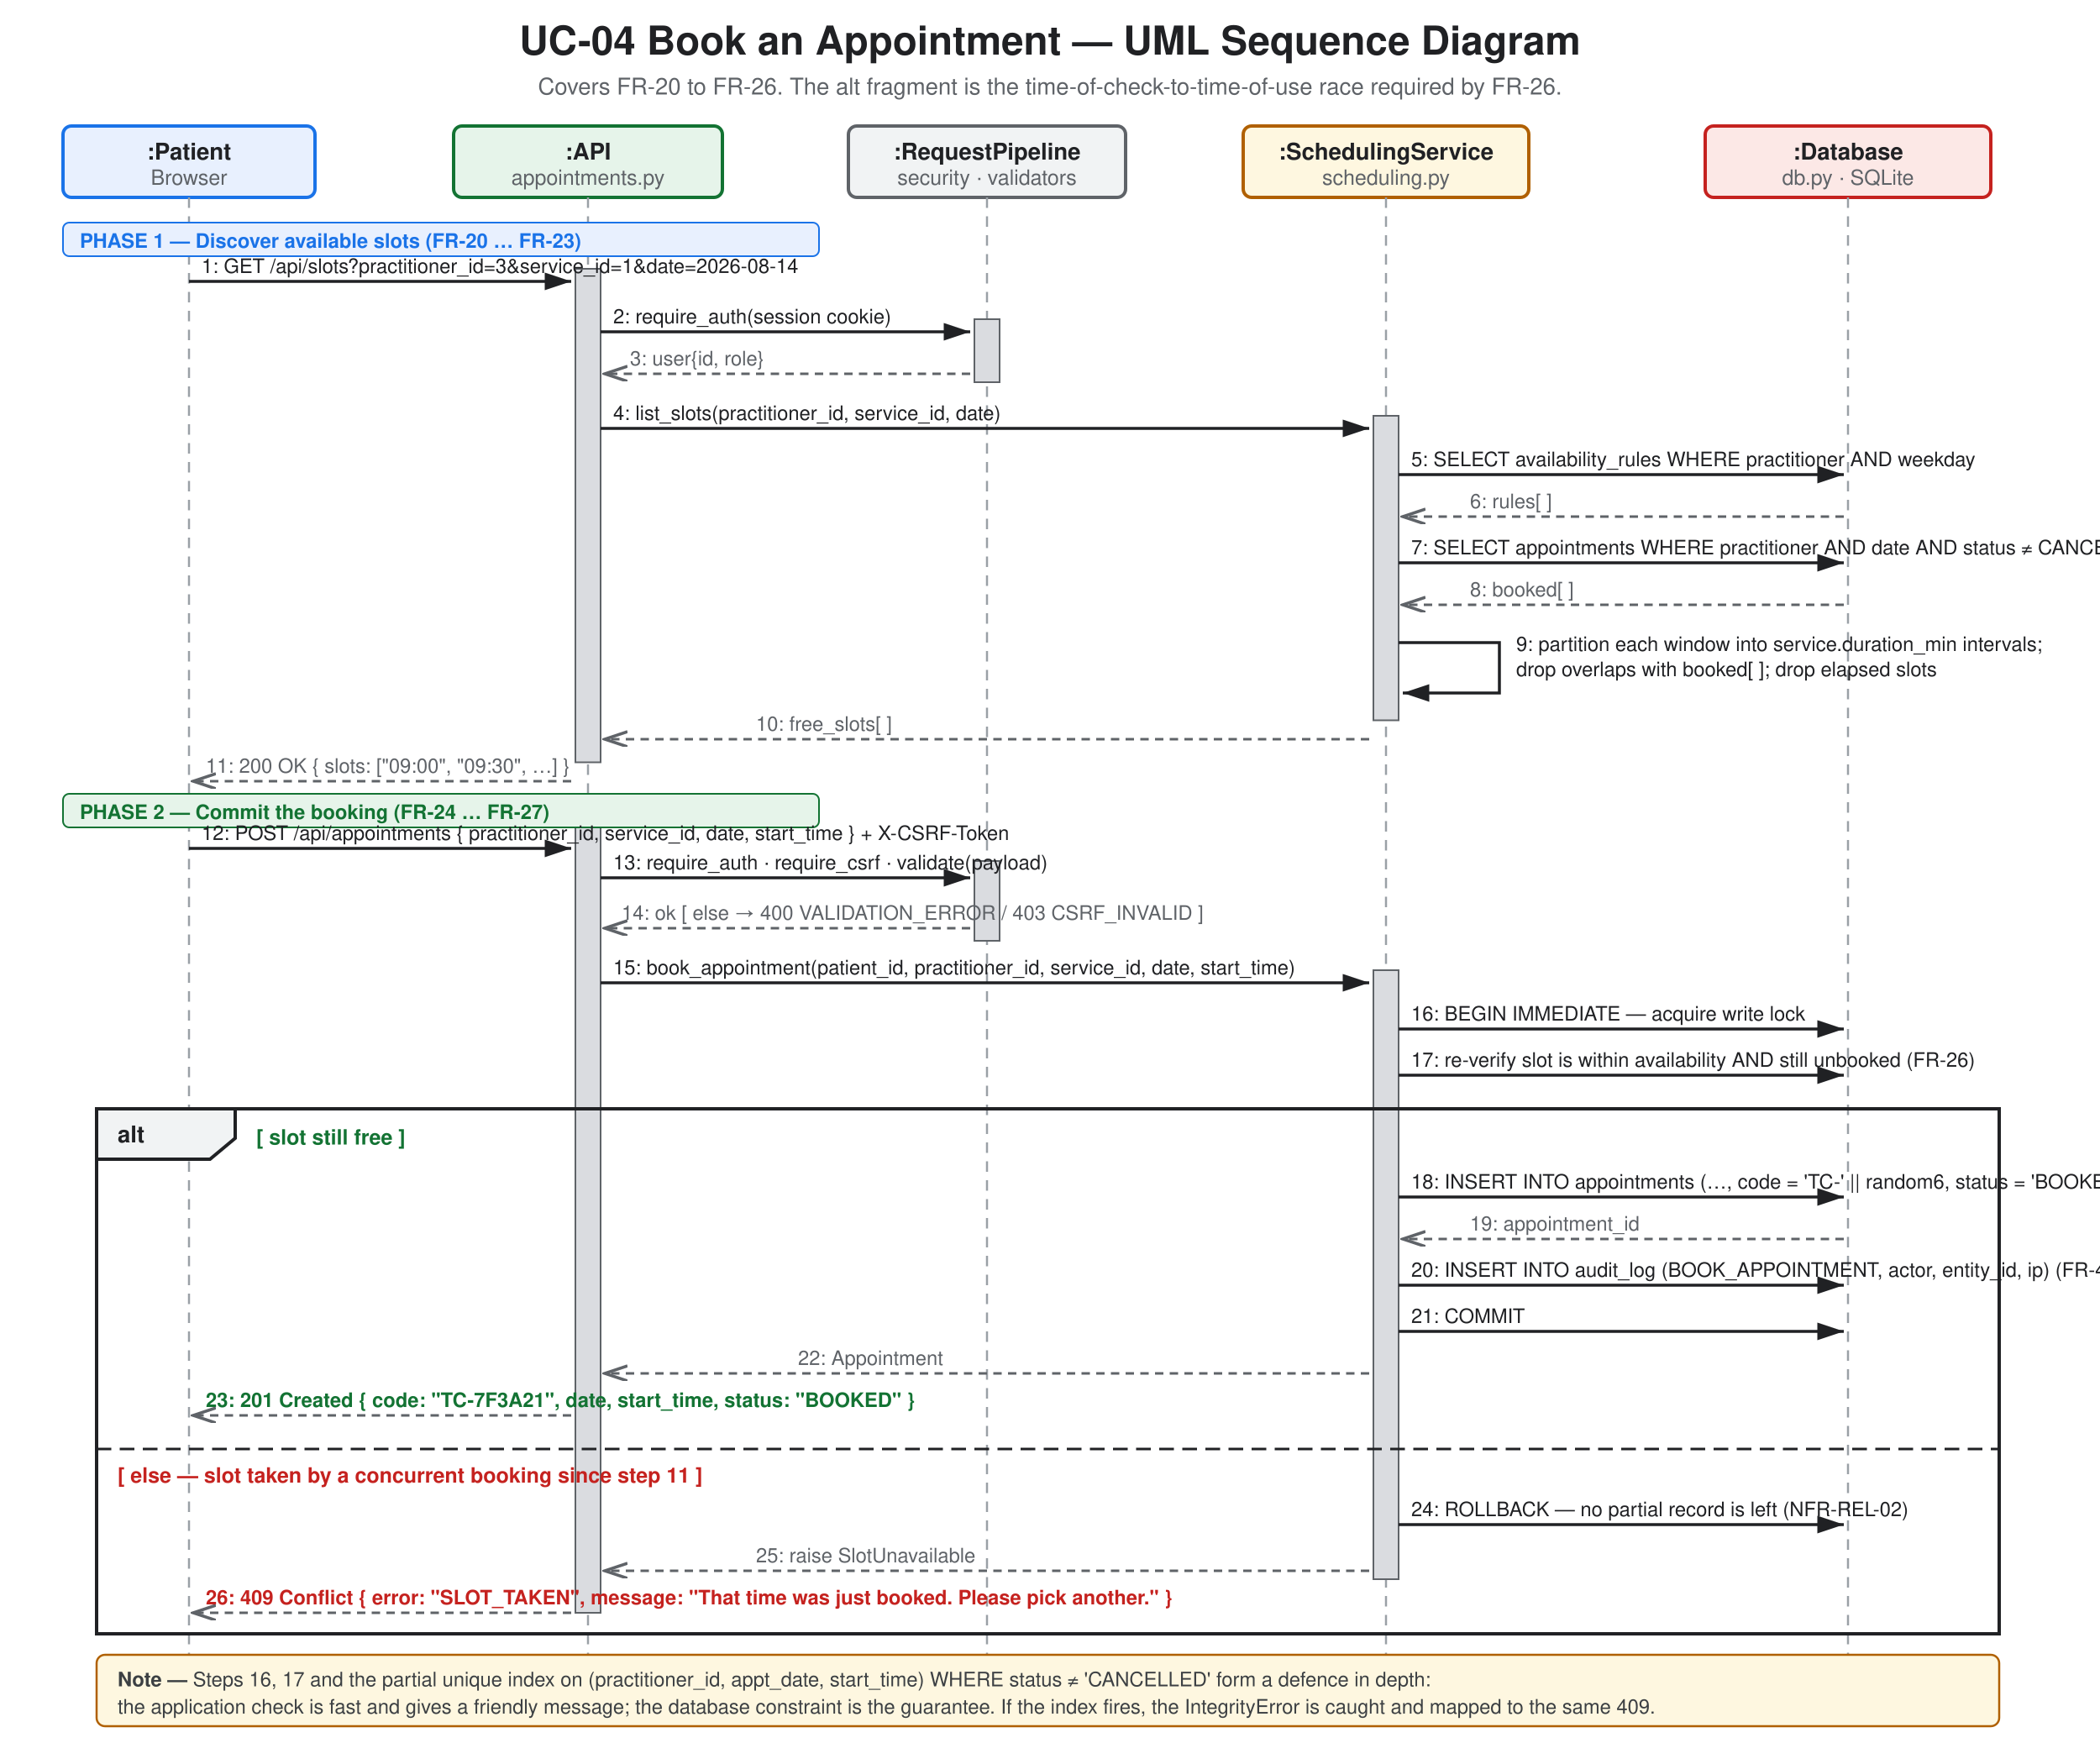
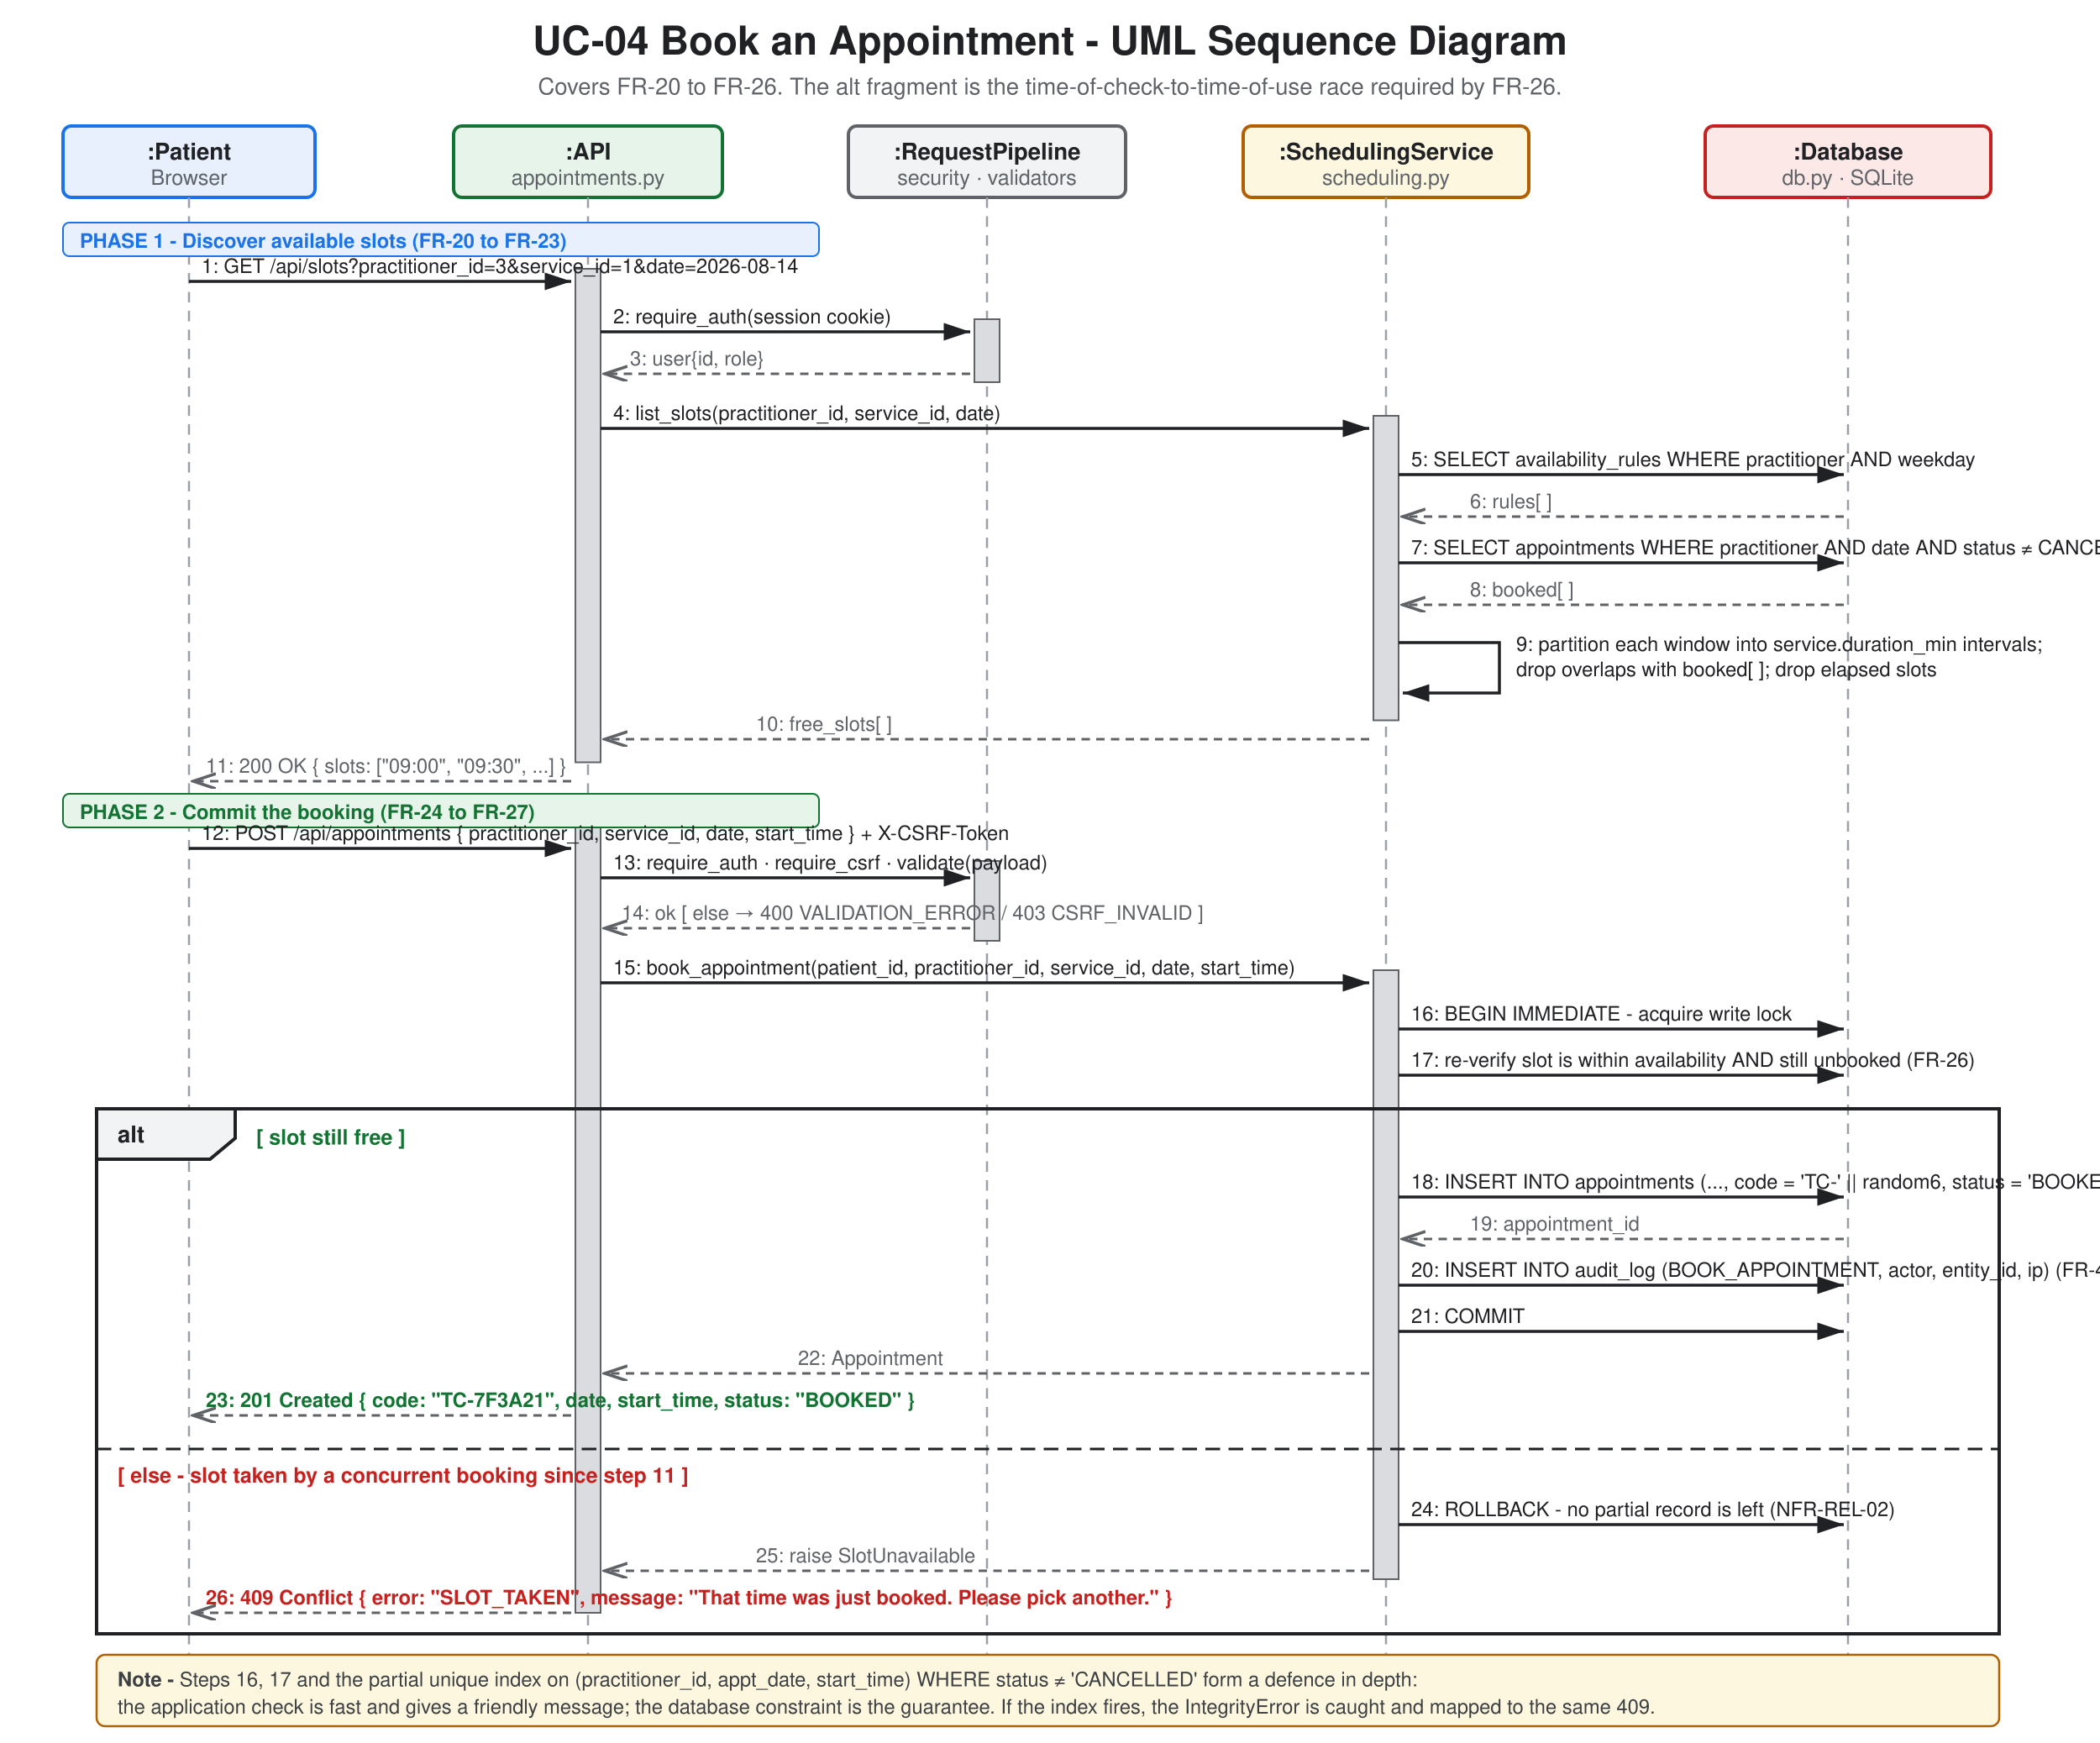
<svg xmlns="http://www.w3.org/2000/svg" viewBox="0 0 1000 830" width="1000" height="830" font-family="Helvetica, Arial, sans-serif">
  <rect width="1000" height="830" fill="#ffffff" />
  <defs>
    <marker id="solid" markerWidth="10" markerHeight="8" refX="9" refY="3" orient="auto" markerUnits="strokeWidth">
      <path d="M0,0 L0,6 L9,3 z" fill="#202124" />
    </marker>
    <marker id="open" markerWidth="10" markerHeight="8" refX="9" refY="3" orient="auto" markerUnits="strokeWidth">
      <path d="M0,0 L9,3 L0,6" fill="none" stroke="#5f6368" stroke-width="1.2" />
    </marker>
  </defs>
-   <text x="500" y="26" text-anchor="middle" font-size="19" font-weight="bold" fill="#202124">UC-04 Book an Appointment — UML Sequence Diagram</text>
+   <text x="500" y="26" text-anchor="middle" font-size="19" font-weight="bold" fill="#202124">UC-04 Book an Appointment - UML Sequence Diagram</text>
  <text x="500" y="45" text-anchor="middle" font-size="11" fill="#5f6368">Covers FR-20 to FR-26. The alt fragment is the time-of-check-to-time-of-use race required by FR-26.</text>
  <g>
    <rect x="30" y="60" width="120" height="34" rx="4" fill="#E8F0FE" stroke="#1A73E8" stroke-width="1.6" />
    <text x="90" y="76" text-anchor="middle" font-size="11" font-weight="bold" fill="#202124">:Patient</text>
    <text x="90" y="88" text-anchor="middle" font-size="10" fill="#5f6368">Browser</text>
    <rect x="216" y="60" width="128" height="34" rx="4" fill="#E6F4EA" stroke="#137333" stroke-width="1.6" />
    <text x="280" y="76" text-anchor="middle" font-size="11" font-weight="bold" fill="#202124">:API</text>
    <text x="280" y="88" text-anchor="middle" font-size="10" fill="#5f6368">appointments.py</text>
    <rect x="404" y="60" width="132" height="34" rx="4" fill="#F1F3F4" stroke="#5F6368" stroke-width="1.6" />
    <text x="470" y="76" text-anchor="middle" font-size="11" font-weight="bold" fill="#202124">:RequestPipeline</text>
    <text x="470" y="88" text-anchor="middle" font-size="10" fill="#5f6368">security · validators</text>
    <rect x="592" y="60" width="136" height="34" rx="4" fill="#FEF7E0" stroke="#B06000" stroke-width="1.6" />
    <text x="660" y="76" text-anchor="middle" font-size="11" font-weight="bold" fill="#202124">:SchedulingService</text>
    <text x="660" y="88" text-anchor="middle" font-size="10" fill="#5f6368">scheduling.py</text>
    <rect x="812" y="60" width="136" height="34" rx="4" fill="#FCE8E6" stroke="#C5221F" stroke-width="1.6" />
    <text x="880" y="76" text-anchor="middle" font-size="11" font-weight="bold" fill="#202124">:Database</text>
    <text x="880" y="88" text-anchor="middle" font-size="10" fill="#5f6368">db.py · SQLite</text>
  </g>
  <g stroke="#9AA0A6" stroke-width="1" stroke-dasharray="5 4">
    <line x1="90" y1="94" x2="90" y2="800" />
    <line x1="280" y1="94" x2="280" y2="800" />
    <line x1="470" y1="94" x2="470" y2="800" />
    <line x1="660" y1="94" x2="660" y2="800" />
    <line x1="880" y1="94" x2="880" y2="800" />
  </g>
  <g fill="#DADCE0" stroke="#5F6368" stroke-width="0.8">
    <rect x="274" y="128" width="12" height="235" />
    <rect x="464" y="152" width="12" height="30" />
    <rect x="654" y="198" width="12" height="145" />
    <rect x="274" y="386" width="12" height="382" />
    <rect x="464" y="410" width="12" height="38" />
    <rect x="654" y="462" width="12" height="290" />
  </g>
  <rect x="30" y="106" width="360" height="16" rx="3" fill="#E8F0FE" stroke="#1A73E8" stroke-width="0.8" />
-   <text x="38" y="118" font-size="9.5" font-weight="bold" fill="#1A73E8">PHASE 1 — Discover available slots (FR-20 … FR-23)</text>
+   <text x="38" y="118" font-size="9.5" font-weight="bold" fill="#1A73E8">PHASE 1 - Discover available slots (FR-20 to FR-23)</text>
  <line x1="90" y1="134" x2="272" y2="134" stroke="#202124" stroke-width="1.4" marker-end="url(#solid)" />
  <text x="96" y="130" font-size="9.5" fill="#202124">1: GET /api/slots?practitioner_id=3&amp;service_id=1&amp;date=2026-08-14</text>
  <line x1="286" y1="158" x2="462" y2="158" stroke="#202124" stroke-width="1.4" marker-end="url(#solid)" />
  <text x="292" y="154" font-size="9.5" fill="#202124">2: require_auth(session cookie)</text>
  <line x1="462" y1="178" x2="288" y2="178" stroke="#5f6368" stroke-width="1.2" stroke-dasharray="4 3" marker-end="url(#open)" />
  <text x="300" y="174" font-size="9.5" fill="#5f6368">3: user{id, role}</text>
  <line x1="286" y1="204" x2="652" y2="204" stroke="#202124" stroke-width="1.4" marker-end="url(#solid)" />
  <text x="292" y="200" font-size="9.5" fill="#202124">4: list_slots(practitioner_id, service_id, date)</text>
  <line x1="666" y1="226" x2="878" y2="226" stroke="#202124" stroke-width="1.4" marker-end="url(#solid)" />
  <text x="672" y="222" font-size="9.5" fill="#202124">5: SELECT availability_rules WHERE practitioner AND weekday</text>
  <line x1="878" y1="246" x2="668" y2="246" stroke="#5f6368" stroke-width="1.2" stroke-dasharray="4 3" marker-end="url(#open)" />
  <text x="700" y="242" font-size="9.5" fill="#5f6368">6: rules[ ]</text>
  <line x1="666" y1="268" x2="878" y2="268" stroke="#202124" stroke-width="1.4" marker-end="url(#solid)" />
  <text x="672" y="264" font-size="9.5" fill="#202124">7: SELECT appointments WHERE practitioner AND date AND status ≠ CANCELLED</text>
  <line x1="878" y1="288" x2="668" y2="288" stroke="#5f6368" stroke-width="1.2" stroke-dasharray="4 3" marker-end="url(#open)" />
  <text x="700" y="284" font-size="9.5" fill="#5f6368">8: booked[ ]</text>
  <path d="M666,306 L714,306 L714,330 L668,330" fill="none" stroke="#202124" stroke-width="1.4" marker-end="url(#solid)" />
  <text x="722" y="310" font-size="9.5" fill="#202124">9: partition each window into service.duration_min intervals;</text>
  <text x="722" y="322" font-size="9.5" fill="#202124">     drop overlaps with booked[ ]; drop elapsed slots</text>
  <line x1="652" y1="352" x2="288" y2="352" stroke="#5f6368" stroke-width="1.2" stroke-dasharray="4 3" marker-end="url(#open)" />
  <text x="360" y="348" font-size="9.5" fill="#5f6368">10: free_slots[ ]</text>
  <line x1="272" y1="372" x2="92" y2="372" stroke="#5f6368" stroke-width="1.2" stroke-dasharray="4 3" marker-end="url(#open)" />
-   <text x="98" y="368" font-size="9.5" fill="#5f6368">11: 200 OK { slots: ["09:00", "09:30", …] }</text>
+   <text x="98" y="368" font-size="9.5" fill="#5f6368">11: 200 OK { slots: ["09:00", "09:30", ...] }</text>
  <rect x="30" y="378" width="360" height="16" rx="3" fill="#E6F4EA" stroke="#137333" stroke-width="0.8" />
-   <text x="38" y="390" font-size="9.5" font-weight="bold" fill="#137333">PHASE 2 — Commit the booking (FR-24 … FR-27)</text>
+   <text x="38" y="390" font-size="9.5" font-weight="bold" fill="#137333">PHASE 2 - Commit the booking (FR-24 to FR-27)</text>
  <line x1="90" y1="404" x2="272" y2="404" stroke="#202124" stroke-width="1.4" marker-end="url(#solid)" />
  <text x="96" y="400" font-size="9.5" fill="#202124">12: POST /api/appointments  { practitioner_id, service_id, date, start_time }  + X-CSRF-Token</text>
  <line x1="286" y1="418" x2="462" y2="418" stroke="#202124" stroke-width="1.4" marker-end="url(#solid)" />
  <text x="292" y="414" font-size="9.5" fill="#202124">13: require_auth · require_csrf · validate(payload)</text>
  <line x1="462" y1="442" x2="288" y2="442" stroke="#5f6368" stroke-width="1.2" stroke-dasharray="4 3" marker-end="url(#open)" />
  <text x="296" y="438" font-size="9.5" fill="#5f6368">14: ok   [ else → 400 VALIDATION_ERROR / 403 CSRF_INVALID ]</text>
  <line x1="286" y1="468" x2="652" y2="468" stroke="#202124" stroke-width="1.4" marker-end="url(#solid)" />
  <text x="292" y="464" font-size="9.5" fill="#202124">15: book_appointment(patient_id, practitioner_id, service_id, date, start_time)</text>
  <line x1="666" y1="490" x2="878" y2="490" stroke="#202124" stroke-width="1.4" marker-end="url(#solid)" />
-   <text x="672" y="486" font-size="9.5" fill="#202124">16: BEGIN IMMEDIATE  — acquire write lock</text>
+   <text x="672" y="486" font-size="9.5" fill="#202124">16: BEGIN IMMEDIATE  - acquire write lock</text>
  <line x1="666" y1="512" x2="878" y2="512" stroke="#202124" stroke-width="1.4" marker-end="url(#solid)" />
  <text x="672" y="508" font-size="9.5" fill="#202124">17: re-verify slot is within availability AND still unbooked  (FR-26)</text>
  <rect x="46" y="528" width="906" height="250" fill="none" stroke="#202124" stroke-width="1.6" />
  <path d="M46,528 L112,528 L112,542 L100,552 L46,552 Z" fill="#F1F3F4" stroke="#202124" stroke-width="1.6" />
  <text x="56" y="544" font-size="11" font-weight="bold" fill="#202124">alt</text>
  <text x="122" y="545" font-size="10" font-weight="bold" fill="#137333">[ slot still free ]</text>
  <line x1="666" y1="570" x2="878" y2="570" stroke="#202124" stroke-width="1.4" marker-end="url(#solid)" />
-   <text x="672" y="566" font-size="9.5" fill="#202124">18: INSERT INTO appointments (…, code = 'TC-' || random6, status = 'BOOKED')</text>
+   <text x="672" y="566" font-size="9.5" fill="#202124">18: INSERT INTO appointments (..., code = 'TC-' || random6, status = 'BOOKED')</text>
  <line x1="878" y1="590" x2="668" y2="590" stroke="#5f6368" stroke-width="1.2" stroke-dasharray="4 3" marker-end="url(#open)" />
  <text x="700" y="586" font-size="9.5" fill="#5f6368">19: appointment_id</text>
  <line x1="666" y1="612" x2="878" y2="612" stroke="#202124" stroke-width="1.4" marker-end="url(#solid)" />
  <text x="672" y="608" font-size="9.5" fill="#202124">20: INSERT INTO audit_log (BOOK_APPOINTMENT, actor, entity_id, ip)   (FR-48)</text>
  <line x1="666" y1="634" x2="878" y2="634" stroke="#202124" stroke-width="1.4" marker-end="url(#solid)" />
  <text x="672" y="630" font-size="9.5" fill="#202124">21: COMMIT</text>
  <line x1="652" y1="654" x2="288" y2="654" stroke="#5f6368" stroke-width="1.2" stroke-dasharray="4 3" marker-end="url(#open)" />
  <text x="380" y="650" font-size="9.5" fill="#5f6368">22: Appointment</text>
  <line x1="272" y1="674" x2="92" y2="674" stroke="#5f6368" stroke-width="1.2" stroke-dasharray="4 3" marker-end="url(#open)" />
  <text x="98" y="670" font-size="9.5" fill="#137333" font-weight="bold">23: 201 Created { code: "TC-7F3A21", date, start_time, status: "BOOKED" }</text>
  <line x1="46" y1="690" x2="952" y2="690" stroke="#202124" stroke-width="1.2" stroke-dasharray="7 4" />
-   <text x="56" y="706" font-size="10" font-weight="bold" fill="#C5221F">[ else — slot taken by a concurrent booking since step 11 ]</text>
+   <text x="56" y="706" font-size="10" font-weight="bold" fill="#C5221F">[ else - slot taken by a concurrent booking since step 11 ]</text>
  <line x1="666" y1="726" x2="878" y2="726" stroke="#202124" stroke-width="1.4" marker-end="url(#solid)" />
-   <text x="672" y="722" font-size="9.5" fill="#202124">24: ROLLBACK  — no partial record is left  (NFR-REL-02)</text>
+   <text x="672" y="722" font-size="9.5" fill="#202124">24: ROLLBACK  - no partial record is left  (NFR-REL-02)</text>
  <line x1="652" y1="748" x2="288" y2="748" stroke="#5f6368" stroke-width="1.2" stroke-dasharray="4 3" marker-end="url(#open)" />
  <text x="360" y="744" font-size="9.5" fill="#5f6368">25: raise SlotUnavailable</text>
  <line x1="272" y1="768" x2="92" y2="768" stroke="#5f6368" stroke-width="1.2" stroke-dasharray="4 3" marker-end="url(#open)" />
  <text x="98" y="764" font-size="9.5" fill="#C5221F" font-weight="bold">26: 409 Conflict { error: "SLOT_TAKEN", message: "That time was just booked. Please pick another." }</text>
  <rect x="46" y="788" width="906" height="34" rx="4" fill="#FEF7E0" stroke="#B06000" stroke-width="1" />
  <text x="56" y="803" font-size="9.5" fill="#3C4043">
-     <tspan font-weight="bold">Note —</tspan> Steps 16, 17 and the partial unique index on (practitioner_id, appt_date, start_time) WHERE status ≠ 'CANCELLED' form a defence in depth:</text>
+     <tspan font-weight="bold">Note -</tspan> Steps 16, 17 and the partial unique index on (practitioner_id, appt_date, start_time) WHERE status ≠ 'CANCELLED' form a defence in depth:</text>
  <text x="56" y="816" font-size="9.5" fill="#3C4043">the application check is fast and gives a friendly message; the database constraint is the guarantee. If the index fires, the IntegrityError is caught and mapped to the same 409.</text>
</svg>
